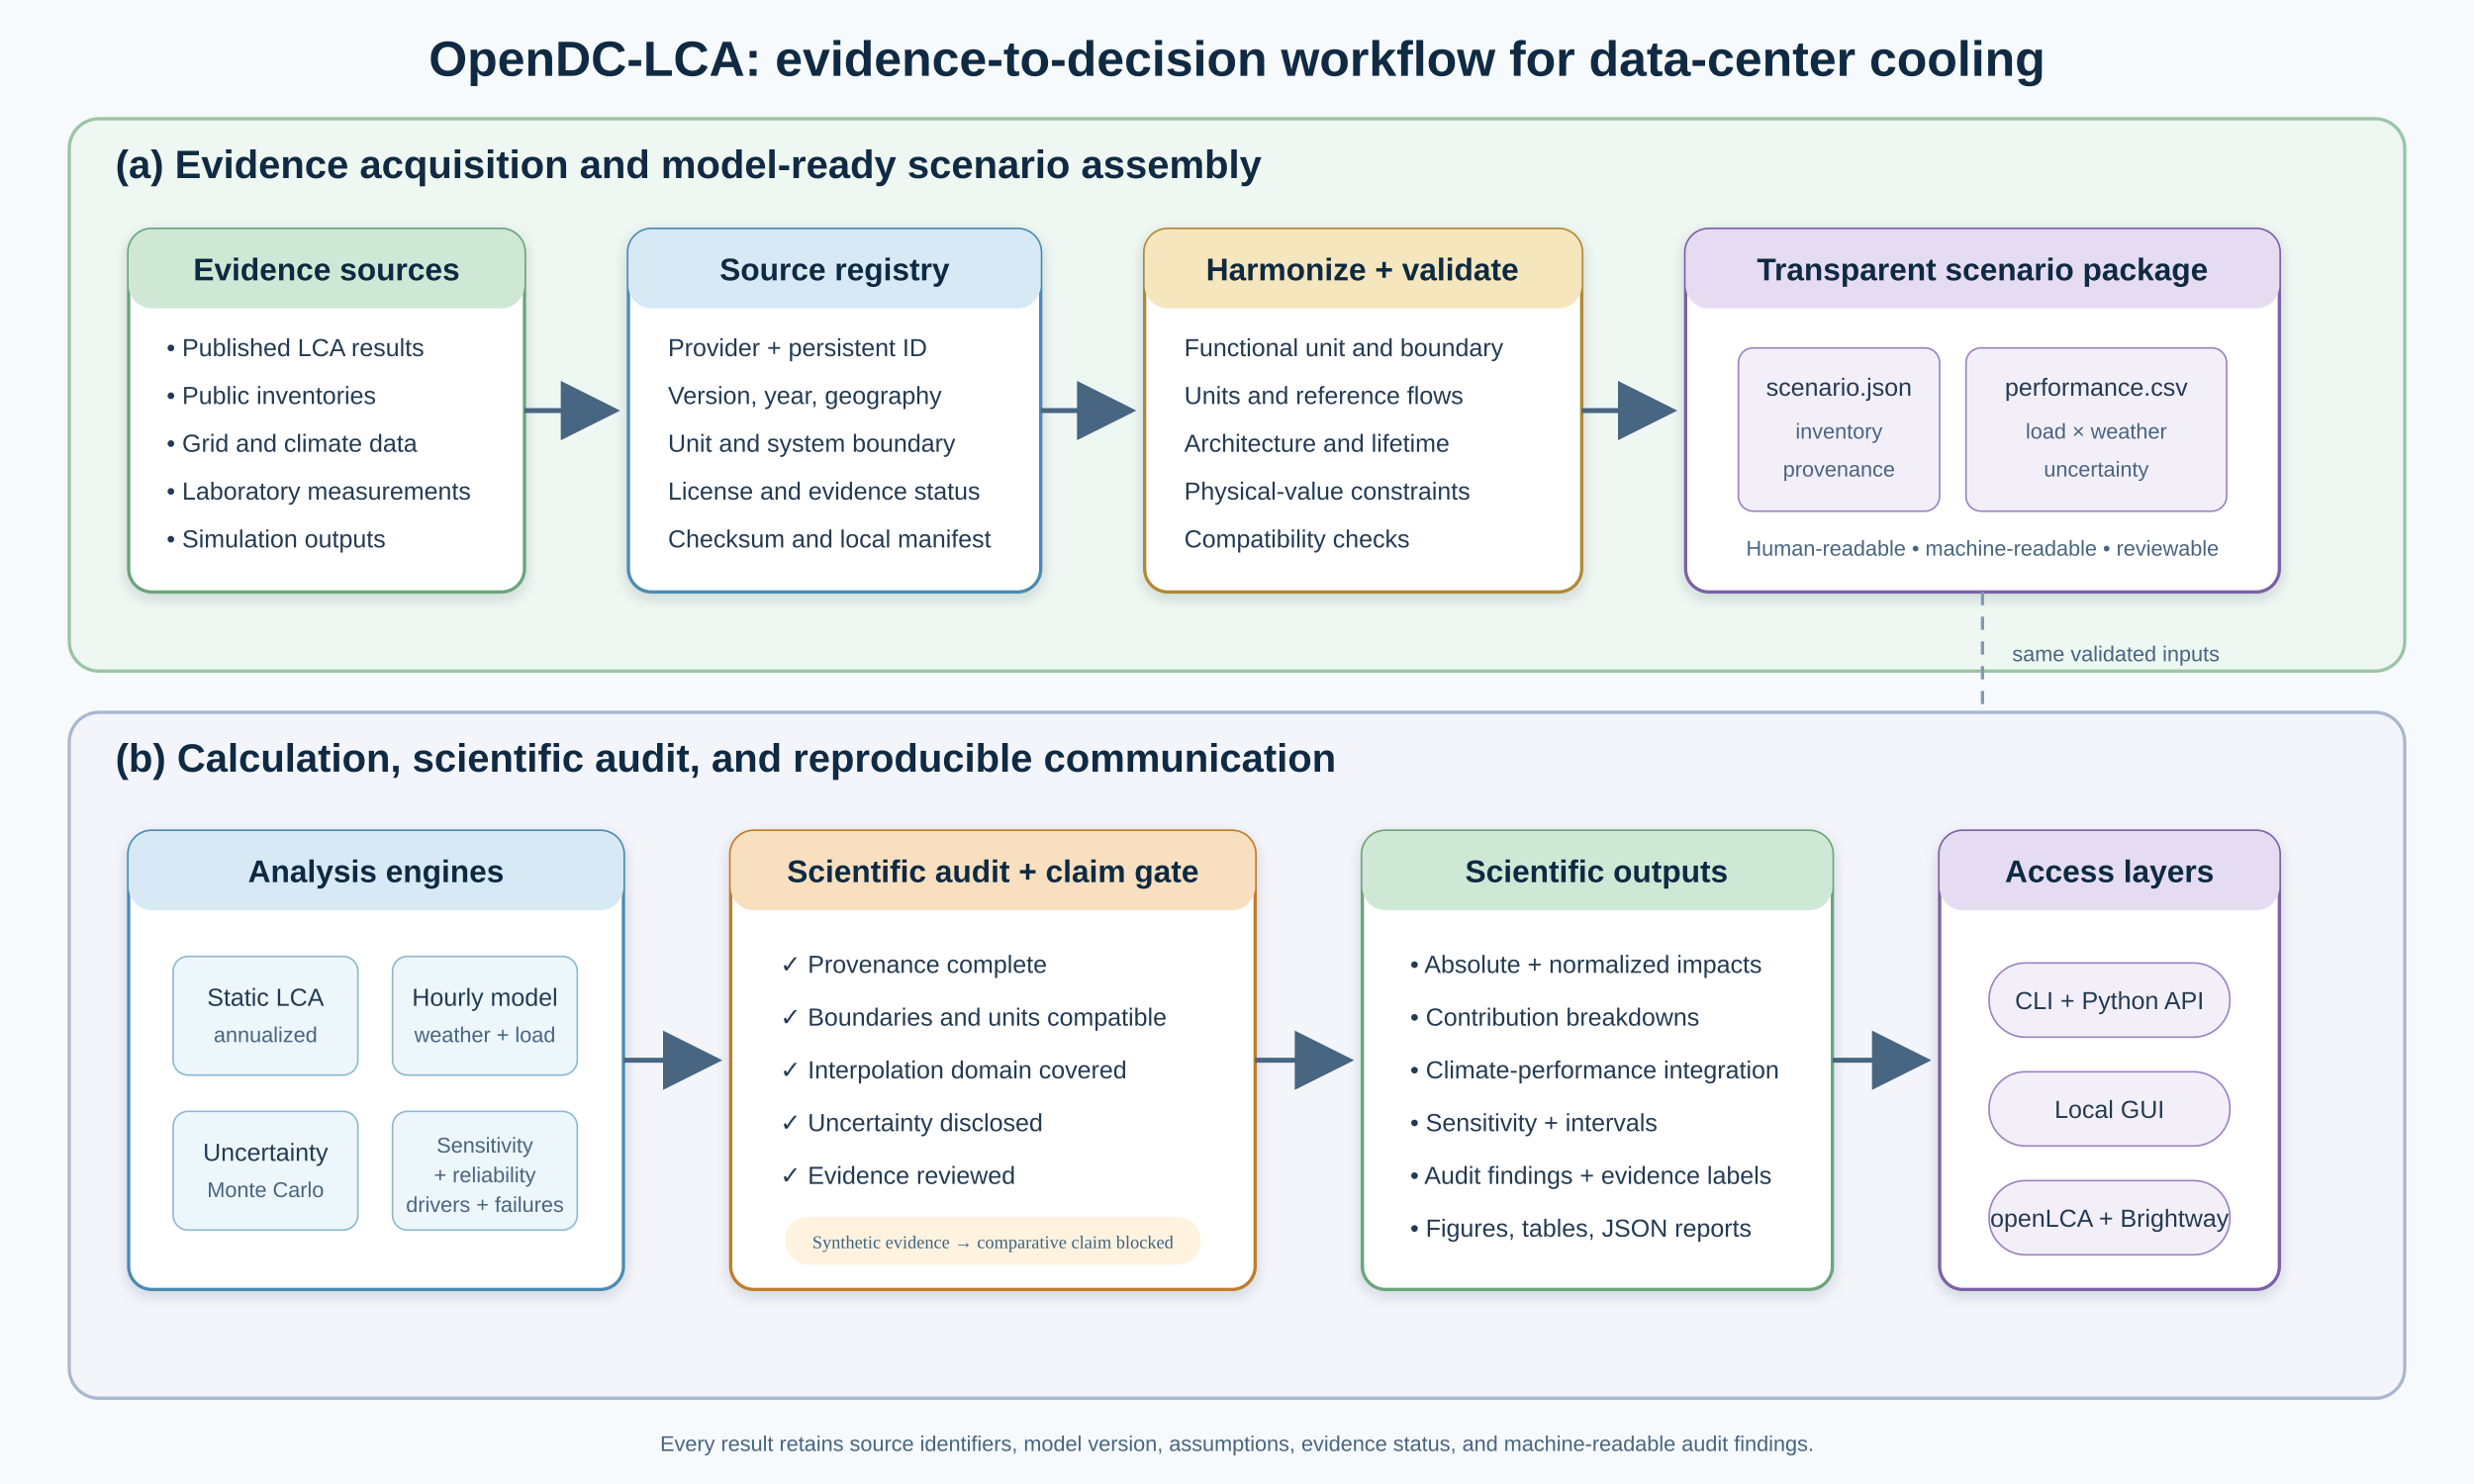
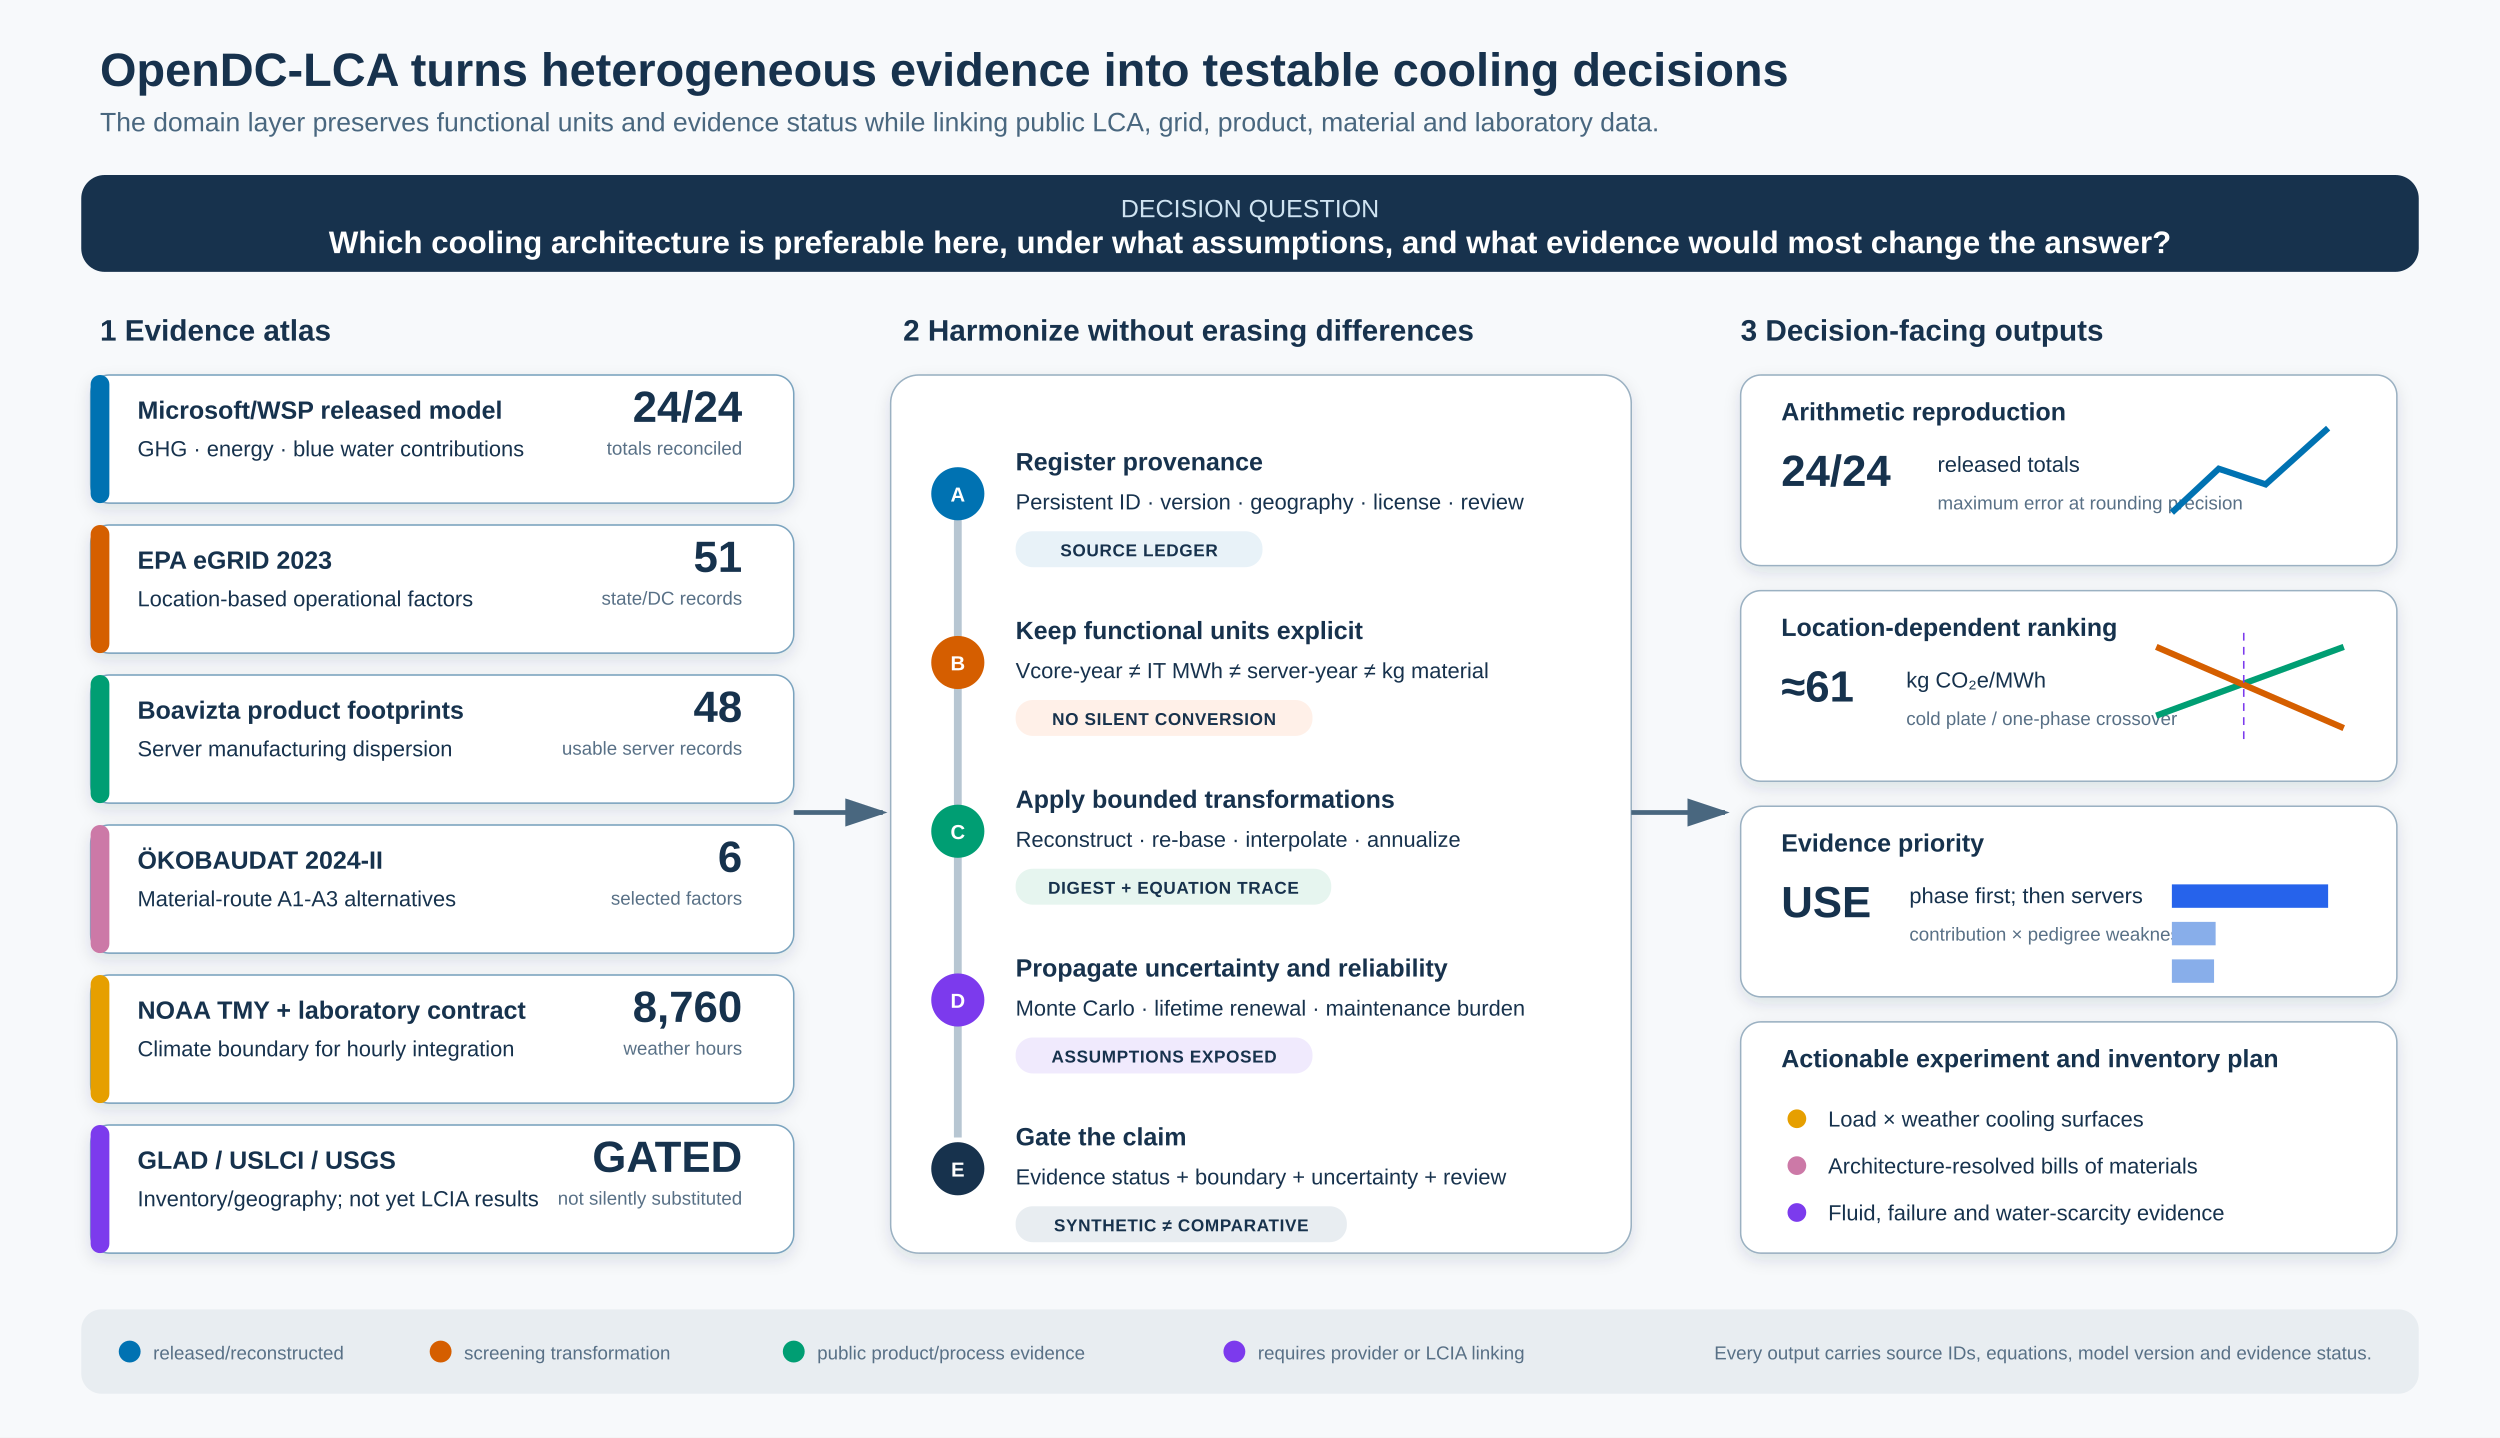
- <svg xmlns="http://www.w3.org/2000/svg" width="1500" height="900" viewBox="0 0 1500 900">
+ <svg xmlns="http://www.w3.org/2000/svg" width="1600" height="920" viewBox="0 0 1600 920" role="img" aria-label="OpenDC-LCA evidence synthesis and decision workflow">
  <defs>
+     <filter id="shadow" x="-20%" y="-20%" width="140%" height="140%">
+       <feDropShadow dx="0" dy="4" stdDeviation="5" flood-color="#17324d" flood-opacity="0.12" />
+     </filter>
+     <marker id="arrow" markerWidth="10" markerHeight="10" refX="8" refY="3" orient="auto">
+       <path d="M0,0 L0,6 L9,3 z" fill="#49677f" />
+     </marker>
    <style>
-       .title{font:700 30px Arial,sans-serif;fill:#102a43}
-       .panel{font:700 24px Arial,sans-serif;fill:#102a43}
-       .head{font:700 19px Arial,sans-serif;fill:#102a43}
-       .body{font:15px Arial,sans-serif;fill:#243b53}
-       .small{font:13px Arial,sans-serif;fill:#486581}
-       .white{fill:#fff}
-       .arrow{stroke:#486581;stroke-width:3;fill:none;marker-end:url(#arrow)}
-       .dash{stroke:#829ab1;stroke-width:2;stroke-dasharray:8 7;fill:none}
+       text{font-family:Arial,sans-serif;fill:#17324d}
+       .title{font-size:30px;font-weight:700}
+       .subtitle{font-size:17px;fill:#49677f}
+       .section{font-size:19px;font-weight:700}
+       .cardtitle{font-size:16px;font-weight:700}
+       .body{font-size:14px}
+       .small{font-size:12px;fill:#587086}
+       .number{font-size:28px;font-weight:700}
+       .badge{font-size:11px;font-weight:700;letter-spacing:.4px}
    </style>
-     <marker id="arrow" markerWidth="12" markerHeight="12" refX="10" refY="6" orient="auto">
-       <path d="M0,0 L12,6 L0,12 z" fill="#486581" />
-     </marker>
-     <filter id="shadow" x="-10%" y="-10%" width="120%" height="130%">
-       <feDropShadow dx="0" dy="3" stdDeviation="4" flood-color="#102a43" flood-opacity=".16" />
-     </filter>
  </defs>
-   <rect width="1500" height="900" fill="#f7fafc" />
-   <text x="750" y="46" text-anchor="middle" class="title">OpenDC-LCA: evidence-to-decision workflow for data-center cooling</text>
-   <rect x="42" y="72" width="1416" height="335" rx="18" fill="#eef7f1" stroke="#9ac5a5" stroke-width="2" />
-   <text x="70" y="108" class="panel">(a) Evidence acquisition and model-ready scenario assembly</text>
+   <rect width="1600" height="920" fill="#f7f9fb" />
+   <text x="64" y="55" class="title">OpenDC-LCA turns heterogeneous evidence into testable cooling decisions</text>
+   <text x="64" y="84" class="subtitle">The domain layer preserves functional units and evidence status while linking public LCA, grid, product, material and laboratory data.</text>
+   <rect x="52" y="112" width="1496" height="62" rx="15" fill="#17324d" />
+   <text x="800" y="139" text-anchor="middle" style="font-size:16px;fill:#cfe3f1">DECISION QUESTION</text>
+   <text x="800" y="162" text-anchor="middle" style="font-size:20px;font-weight:700;fill:white">Which cooling architecture is preferable here, under what assumptions, and what evidence would most change the answer?</text>
+   <text x="64" y="218" class="section">1  Evidence atlas</text>
+   <text x="578" y="218" class="section">2  Harmonize without erasing differences</text>
+   <text x="1114" y="218" class="section">3  Decision-facing outputs</text>
  <g filter="url(#shadow)">
-     <rect x="78" y="139" width="240" height="220" rx="14" fill="#ffffff" stroke="#6aa57a" stroke-width="2" />
-     <rect x="78" y="139" width="240" height="48" rx="14" fill="#cfe8d5" />
-     <text x="198" y="170" text-anchor="middle" class="head">Evidence sources</text>
-     <text x="101" y="216" class="body">• Published LCA results</text>
-     <text x="101" y="245" class="body">• Public inventories</text>
-     <text x="101" y="274" class="body">• Grid and climate data</text>
-     <text x="101" y="303" class="body">• Laboratory measurements</text>
-     <text x="101" y="332" class="body">• Simulation outputs</text>
+     <rect x="58" y="240" width="450" height="82" rx="12" fill="white" stroke="#7ca4bf" />
+     <rect x="58" y="240" width="12" height="82" rx="6" fill="#0072b2" />
+     <text x="88" y="268" class="cardtitle">Microsoft/WSP released model</text>
+     <text x="88" y="292" class="body">GHG · energy · blue water contributions</text>
+     <text x="475" y="270" class="number" text-anchor="end">24/24</text>
+     <text x="475" y="291" class="small" text-anchor="end">totals reconciled</text>
+     <rect x="58" y="336" width="450" height="82" rx="12" fill="white" stroke="#7ca4bf" />
+     <rect x="58" y="336" width="12" height="82" rx="6" fill="#d55e00" />
+     <text x="88" y="364" class="cardtitle">EPA eGRID 2023</text>
+     <text x="88" y="388" class="body">Location-based operational factors</text>
+     <text x="475" y="366" class="number" text-anchor="end">51</text>
+     <text x="475" y="387" class="small" text-anchor="end">state/DC records</text>
+     <rect x="58" y="432" width="450" height="82" rx="12" fill="white" stroke="#7ca4bf" />
+     <rect x="58" y="432" width="12" height="82" rx="6" fill="#009e73" />
+     <text x="88" y="460" class="cardtitle">Boavizta product footprints</text>
+     <text x="88" y="484" class="body">Server manufacturing dispersion</text>
+     <text x="475" y="462" class="number" text-anchor="end">48</text>
+     <text x="475" y="483" class="small" text-anchor="end">usable server records</text>
+     <rect x="58" y="528" width="450" height="82" rx="12" fill="white" stroke="#7ca4bf" />
+     <rect x="58" y="528" width="12" height="82" rx="6" fill="#cc79a7" />
+     <text x="88" y="556" class="cardtitle">ÖKOBAUDAT 2024-II</text>
+     <text x="88" y="580" class="body">Material-route A1-A3 alternatives</text>
+     <text x="475" y="558" class="number" text-anchor="end">6</text>
+     <text x="475" y="579" class="small" text-anchor="end">selected factors</text>
+     <rect x="58" y="624" width="450" height="82" rx="12" fill="white" stroke="#7ca4bf" />
+     <rect x="58" y="624" width="12" height="82" rx="6" fill="#e69f00" />
+     <text x="88" y="652" class="cardtitle">NOAA TMY + laboratory contract</text>
+     <text x="88" y="676" class="body">Climate boundary for hourly integration</text>
+     <text x="475" y="654" class="number" text-anchor="end">8,760</text>
+     <text x="475" y="675" class="small" text-anchor="end">weather hours</text>
+     <rect x="58" y="720" width="450" height="82" rx="12" fill="white" stroke="#7ca4bf" />
+     <rect x="58" y="720" width="12" height="82" rx="6" fill="#7c3aed" />
+     <text x="88" y="748" class="cardtitle">GLAD / USLCI / USGS</text>
+     <text x="88" y="772" class="body">Inventory/geography; not yet LCIA results</text>
+     <text x="475" y="750" class="number" text-anchor="end">GATED</text>
+     <text x="475" y="771" class="small" text-anchor="end">not silently substituted</text>
  </g>
  <g filter="url(#shadow)">
-     <rect x="381" y="139" width="250" height="220" rx="14" fill="#ffffff" stroke="#4b8bb3" stroke-width="2" />
-     <rect x="381" y="139" width="250" height="48" rx="14" fill="#d7e9f5" />
-     <text x="506" y="170" text-anchor="middle" class="head">Source registry</text>
-     <text x="405" y="216" class="body">Provider + persistent ID</text>
-     <text x="405" y="245" class="body">Version, year, geography</text>
-     <text x="405" y="274" class="body">Unit and system boundary</text>
-     <text x="405" y="303" class="body">License and evidence status</text>
-     <text x="405" y="332" class="body">Checksum and local manifest</text>
+     <rect x="570" y="240" width="474" height="562" rx="18" fill="white" stroke="#9bb1c2" />
  </g>
+   <line x1="613" y1="304" x2="613" y2="728" stroke="#b7c6d2" stroke-width="5" />
+   <circle cx="613" cy="316" r="17" fill="#0072b2" />
+   <circle cx="613" cy="424" r="17" fill="#d55e00" />
+   <circle cx="613" cy="532" r="17" fill="#009e73" />
+   <circle cx="613" cy="640" r="17" fill="#7c3aed" />
+   <circle cx="613" cy="748" r="17" fill="#17324d" />
+   <text x="613" y="321" text-anchor="middle" style="font-size:13px;font-weight:700;fill:white">A</text>
+   <text x="613" y="429" text-anchor="middle" style="font-size:13px;font-weight:700;fill:white">B</text>
+   <text x="613" y="537" text-anchor="middle" style="font-size:13px;font-weight:700;fill:white">C</text>
+   <text x="613" y="645" text-anchor="middle" style="font-size:13px;font-weight:700;fill:white">D</text>
+   <text x="613" y="753" text-anchor="middle" style="font-size:13px;font-weight:700;fill:white">E</text>
+   <text x="650" y="301" class="cardtitle">Register provenance</text>
+   <text x="650" y="326" class="body">Persistent ID · version · geography · license · review</text>
+   <rect x="650" y="340" width="158" height="23" rx="11" fill="#e8f2f8" />
+   <text x="729" y="356" text-anchor="middle" class="badge">SOURCE LEDGER</text>
+   <text x="650" y="409" class="cardtitle">Keep functional units explicit</text>
+   <text x="650" y="434" class="body">Vcore-year ≠ IT MWh ≠ server-year ≠ kg material</text>
+   <rect x="650" y="448" width="190" height="23" rx="11" fill="#fff0e8" />
+   <text x="745" y="464" text-anchor="middle" class="badge">NO SILENT CONVERSION</text>
+   <text x="650" y="517" class="cardtitle">Apply bounded transformations</text>
+   <text x="650" y="542" class="body">Reconstruct · re-base · interpolate · annualize</text>
+   <rect x="650" y="556" width="202" height="23" rx="11" fill="#e6f5ef" />
+   <text x="751" y="572" text-anchor="middle" class="badge">DIGEST + EQUATION TRACE</text>
+   <text x="650" y="625" class="cardtitle">Propagate uncertainty and reliability</text>
+   <text x="650" y="650" class="body">Monte Carlo · lifetime renewal · maintenance burden</text>
+   <rect x="650" y="664" width="190" height="23" rx="11" fill="#f0eafd" />
+   <text x="745" y="680" text-anchor="middle" class="badge">ASSUMPTIONS EXPOSED</text>
+   <text x="650" y="733" class="cardtitle">Gate the claim</text>
+   <text x="650" y="758" class="body">Evidence status + boundary + uncertainty + review</text>
+   <rect x="650" y="772" width="212" height="23" rx="11" fill="#e8edf1" />
+   <text x="756" y="788" text-anchor="middle" class="badge">SYNTHETIC ≠ COMPARATIVE</text>
+   <path d="M508 520 C535 520 542 520 565 520" fill="none" stroke="#49677f" stroke-width="3" marker-end="url(#arrow)" />
+   <path d="M1044 520 C1070 520 1082 520 1104 520" fill="none" stroke="#49677f" stroke-width="3" marker-end="url(#arrow)" />
  <g filter="url(#shadow)">
-     <rect x="694" y="139" width="265" height="220" rx="14" fill="#ffffff" stroke="#b08a35" stroke-width="2" />
-     <rect x="694" y="139" width="265" height="48" rx="14" fill="#f5e6bd" />
-     <text x="826" y="170" text-anchor="middle" class="head">Harmonize + validate</text>
-     <text x="718" y="216" class="body">Functional unit and boundary</text>
-     <text x="718" y="245" class="body">Units and reference flows</text>
-     <text x="718" y="274" class="body">Architecture and lifetime</text>
-     <text x="718" y="303" class="body">Physical-value constraints</text>
-     <text x="718" y="332" class="body">Compatibility checks</text>
+     <rect x="1114" y="240" width="420" height="122" rx="13" fill="white" stroke="#9bb1c2" />
+     <text x="1140" y="269" class="cardtitle">Arithmetic reproduction</text>
+     <text x="1140" y="311" class="number">24/24</text>
+     <text x="1240" y="302" class="body">released totals</text>
+     <text x="1240" y="326" class="small">maximum error at rounding precision</text>
+     <polyline points="1390,328 1420,300 1450,310 1490,274" fill="none" stroke="#0072b2" stroke-width="4" />
+     <rect x="1114" y="378" width="420" height="122" rx="13" fill="white" stroke="#9bb1c2" />
+     <text x="1140" y="407" class="cardtitle">Location-dependent ranking</text>
+     <text x="1140" y="449" class="number">≈61</text>
+     <text x="1220" y="440" class="body">kg CO₂e/MWh</text>
+     <text x="1220" y="464" class="small">cold plate / one-phase crossover</text>
+     <line x1="1380" y1="458" x2="1500" y2="414" stroke="#009e73" stroke-width="4" />
+     <line x1="1380" y1="414" x2="1500" y2="466" stroke="#d55e00" stroke-width="4" />
+     <line x1="1436" y1="405" x2="1436" y2="474" stroke="#7c3aed" stroke-dasharray="5 4" />
+     <rect x="1114" y="516" width="420" height="122" rx="13" fill="white" stroke="#9bb1c2" />
+     <text x="1140" y="545" class="cardtitle">Evidence priority</text>
+     <text x="1140" y="587" class="number">USE</text>
+     <text x="1222" y="578" class="body">phase first; then servers</text>
+     <text x="1222" y="602" class="small">contribution × pedigree weakness</text>
+     <rect x="1390" y="566" width="100" height="15" fill="#2563eb" />
+     <rect x="1390" y="590" width="28" height="15" fill="#88aeea" />
+     <rect x="1390" y="614" width="27" height="15" fill="#88aeea" />
+     <rect x="1114" y="654" width="420" height="148" rx="13" fill="white" stroke="#9bb1c2" />
+     <text x="1140" y="683" class="cardtitle">Actionable experiment and inventory plan</text>
+     <circle cx="1150" cy="716" r="6" fill="#e69f00" />
+     <text x="1170" y="721" class="body">Load × weather cooling surfaces</text>
+     <circle cx="1150" cy="746" r="6" fill="#cc79a7" />
+     <text x="1170" y="751" class="body">Architecture-resolved bills of materials</text>
+     <circle cx="1150" cy="776" r="6" fill="#7c3aed" />
+     <text x="1170" y="781" class="body">Fluid, failure and water-scarcity evidence</text>
  </g>
-   <g filter="url(#shadow)">
-     <rect x="1022" y="139" width="360" height="220" rx="14" fill="#ffffff" stroke="#7b61a8" stroke-width="2" />
-     <rect x="1022" y="139" width="360" height="48" rx="14" fill="#e5dcf2" />
-     <text x="1202" y="170" text-anchor="middle" class="head">Transparent scenario package</text>
-     <rect x="1054" y="211" width="122" height="99" rx="9" fill="#f3eff9" stroke="#9c82c1" />
-     <text x="1115" y="240" text-anchor="middle" class="body">scenario.json</text>
-     <text x="1115" y="266" text-anchor="middle" class="small">inventory</text>
-     <text x="1115" y="289" text-anchor="middle" class="small">provenance</text>
-     <rect x="1192" y="211" width="158" height="99" rx="9" fill="#f3eff9" stroke="#9c82c1" />
-     <text x="1271" y="240" text-anchor="middle" class="body">performance.csv</text>
-     <text x="1271" y="266" text-anchor="middle" class="small">load × weather</text>
-     <text x="1271" y="289" text-anchor="middle" class="small">uncertainty</text>
-     <text x="1202" y="337" text-anchor="middle" class="small">Human-readable • machine-readable • reviewable</text>
-   </g>
-   <path class="arrow" d="M318 249 H370" />
-   <path class="arrow" d="M631 249 H683" />
-   <path class="arrow" d="M959 249 H1011" />
-   <rect x="42" y="432" width="1416" height="416" rx="18" fill="#f3f5fb" stroke="#aab7d1" stroke-width="2" />
-   <text x="70" y="468" class="panel">(b) Calculation, scientific audit, and reproducible communication</text>
-   <g filter="url(#shadow)">
-     <rect x="78" y="504" width="300" height="278" rx="14" fill="#ffffff" stroke="#4b8bb3" stroke-width="2" />
-     <rect x="78" y="504" width="300" height="48" rx="14" fill="#d7e9f5" />
-     <text x="228" y="535" text-anchor="middle" class="head">Analysis engines</text>
-     <rect x="105" y="580" width="112" height="72" rx="9" fill="#edf6fb" stroke="#8cb9d3" />
-     <text x="161" y="610" text-anchor="middle" class="body">Static LCA</text>
-     <text x="161" y="632" text-anchor="middle" class="small">annualized</text>
-     <rect x="238" y="580" width="112" height="72" rx="9" fill="#edf6fb" stroke="#8cb9d3" />
-     <text x="294" y="610" text-anchor="middle" class="body">Hourly model</text>
-     <text x="294" y="632" text-anchor="middle" class="small">weather + load</text>
-     <rect x="105" y="674" width="112" height="72" rx="9" fill="#edf6fb" stroke="#8cb9d3" />
-     <text x="161" y="704" text-anchor="middle" class="body">Uncertainty</text>
-     <text x="161" y="726" text-anchor="middle" class="small">Monte Carlo</text>
-     <rect x="238" y="674" width="112" height="72" rx="9" fill="#edf6fb" stroke="#8cb9d3" />
-     <text x="294" y="699" text-anchor="middle" class="small">Sensitivity</text>
-     <text x="294" y="717" text-anchor="middle" class="small">+ reliability</text>
-     <text x="294" y="735" text-anchor="middle" class="small">drivers + failures</text>
-   </g>
-   <g filter="url(#shadow)">
-     <rect x="443" y="504" width="318" height="278" rx="14" fill="#ffffff" stroke="#c17b2c" stroke-width="2" />
-     <rect x="443" y="504" width="318" height="48" rx="14" fill="#f8dfbf" />
-     <text x="602" y="535" text-anchor="middle" class="head">Scientific audit + claim gate</text>
-     <text x="473" y="590" class="body">✓ Provenance complete</text>
-     <text x="473" y="622" class="body">✓ Boundaries and units compatible</text>
-     <text x="473" y="654" class="body">✓ Interpolation domain covered</text>
-     <text x="473" y="686" class="body">✓ Uncertainty disclosed</text>
-     <text x="473" y="718" class="body">✓ Evidence reviewed</text>
-     <rect x="476" y="738" width="252" height="29" rx="14" fill="#fff3e0" />
-     <text x="602" y="757" text-anchor="middle" style="font-size:11px;fill:#3f6280">Synthetic evidence → comparative claim blocked</text>
-   </g>
-   <g filter="url(#shadow)">
-     <rect x="826" y="504" width="285" height="278" rx="14" fill="#ffffff" stroke="#6aa57a" stroke-width="2" />
-     <rect x="826" y="504" width="285" height="48" rx="14" fill="#cfe8d5" />
-     <text x="968" y="535" text-anchor="middle" class="head">Scientific outputs</text>
-     <text x="855" y="590" class="body">• Absolute + normalized impacts</text>
-     <text x="855" y="622" class="body">• Contribution breakdowns</text>
-     <text x="855" y="654" class="body">• Climate-performance integration</text>
-     <text x="855" y="686" class="body">• Sensitivity + intervals</text>
-     <text x="855" y="718" class="body">• Audit findings + evidence labels</text>
-     <text x="855" y="750" class="body">• Figures, tables, JSON reports</text>
-   </g>
-   <g filter="url(#shadow)">
-     <rect x="1176" y="504" width="206" height="278" rx="14" fill="#ffffff" stroke="#7b61a8" stroke-width="2" />
-     <rect x="1176" y="504" width="206" height="48" rx="14" fill="#e5dcf2" />
-     <text x="1279" y="535" text-anchor="middle" class="head">Access layers</text>
-     <rect x="1206" y="584" width="146" height="45" rx="22" fill="#f3eff9" stroke="#9c82c1" />
-     <text x="1279" y="612" text-anchor="middle" class="body">CLI + Python API</text>
-     <rect x="1206" y="650" width="146" height="45" rx="22" fill="#f3eff9" stroke="#9c82c1" />
-     <text x="1279" y="678" text-anchor="middle" class="body">Local GUI</text>
-     <rect x="1206" y="716" width="146" height="45" rx="22" fill="#f3eff9" stroke="#9c82c1" />
-     <text x="1279" y="744" text-anchor="middle" class="body">openLCA + Brightway</text>
-   </g>
-   <path class="arrow" d="M378 643 H432" />
-   <path class="arrow" d="M761 643 H815" />
-   <path class="arrow" d="M1111 643 H1165" />
-   <path class="dash" d="M1202 359 V432" />
-   <text x="1220" y="401" class="small">same validated inputs</text>
-   <text x="750" y="880" text-anchor="middle" class="small">Every result retains source identifiers, model version, assumptions, evidence status, and machine-readable audit findings.</text>
+   <rect x="52" y="838" width="1496" height="54" rx="13" fill="#e8edf1" />
+   <circle cx="83" cy="865" r="7" fill="#0072b2" />
+   <text x="98" y="870" class="small">released/reconstructed</text>
+   <circle cx="282" cy="865" r="7" fill="#d55e00" />
+   <text x="297" y="870" class="small">screening transformation</text>
+   <circle cx="508" cy="865" r="7" fill="#009e73" />
+   <text x="523" y="870" class="small">public product/process evidence</text>
+   <circle cx="790" cy="865" r="7" fill="#7c3aed" />
+   <text x="805" y="870" class="small">requires provider or LCIA linking</text>
+   <text x="1518" y="870" text-anchor="end" class="small">Every output carries source IDs, equations, model version and evidence status.</text>
</svg>
